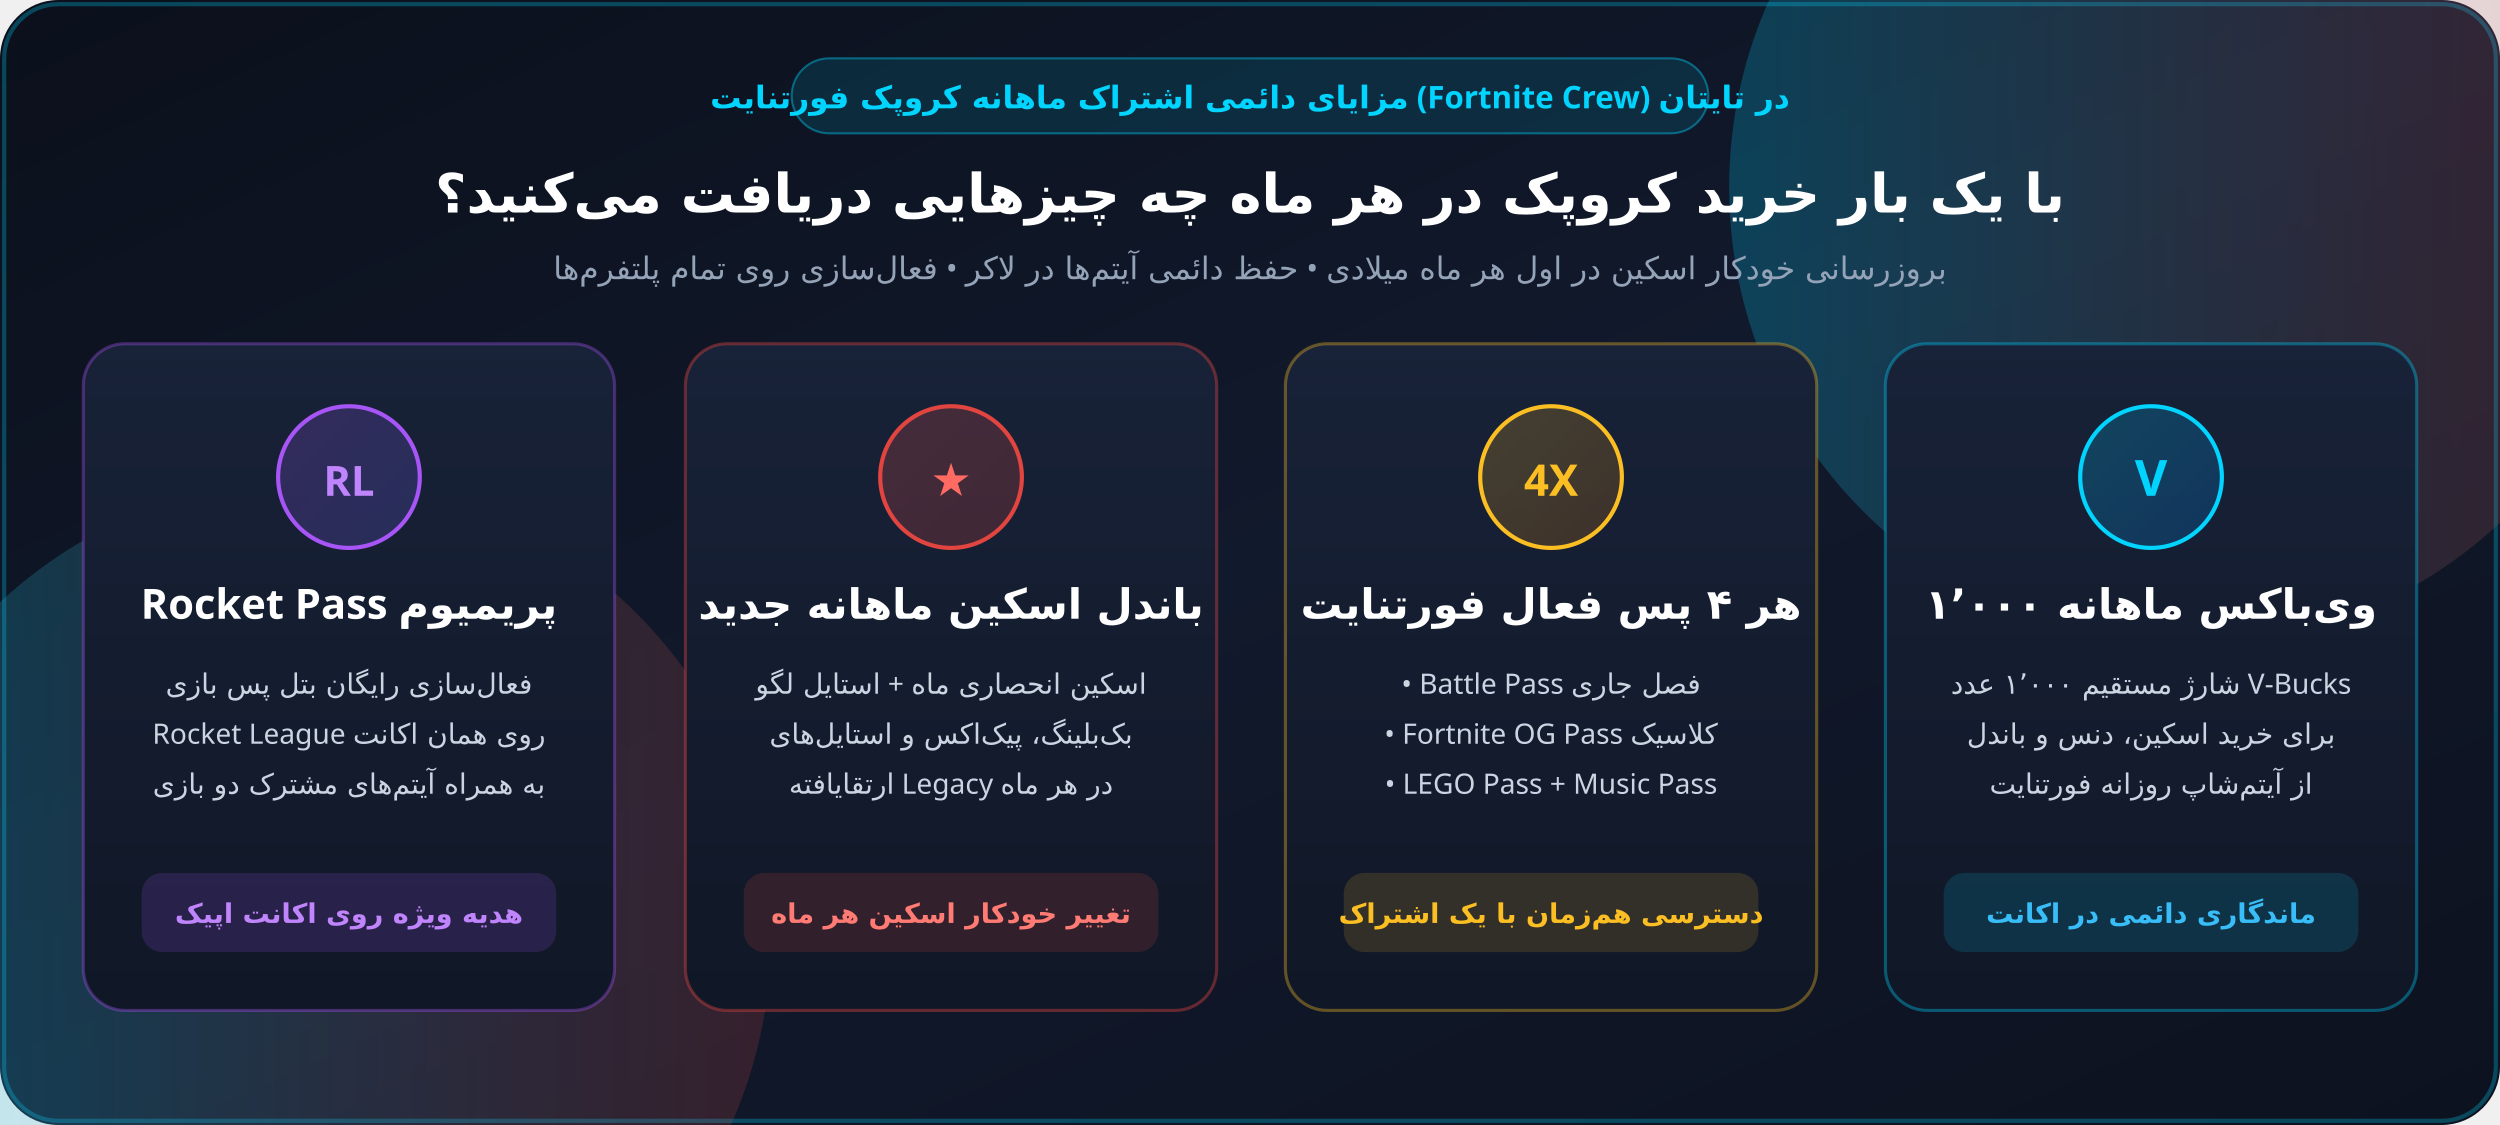
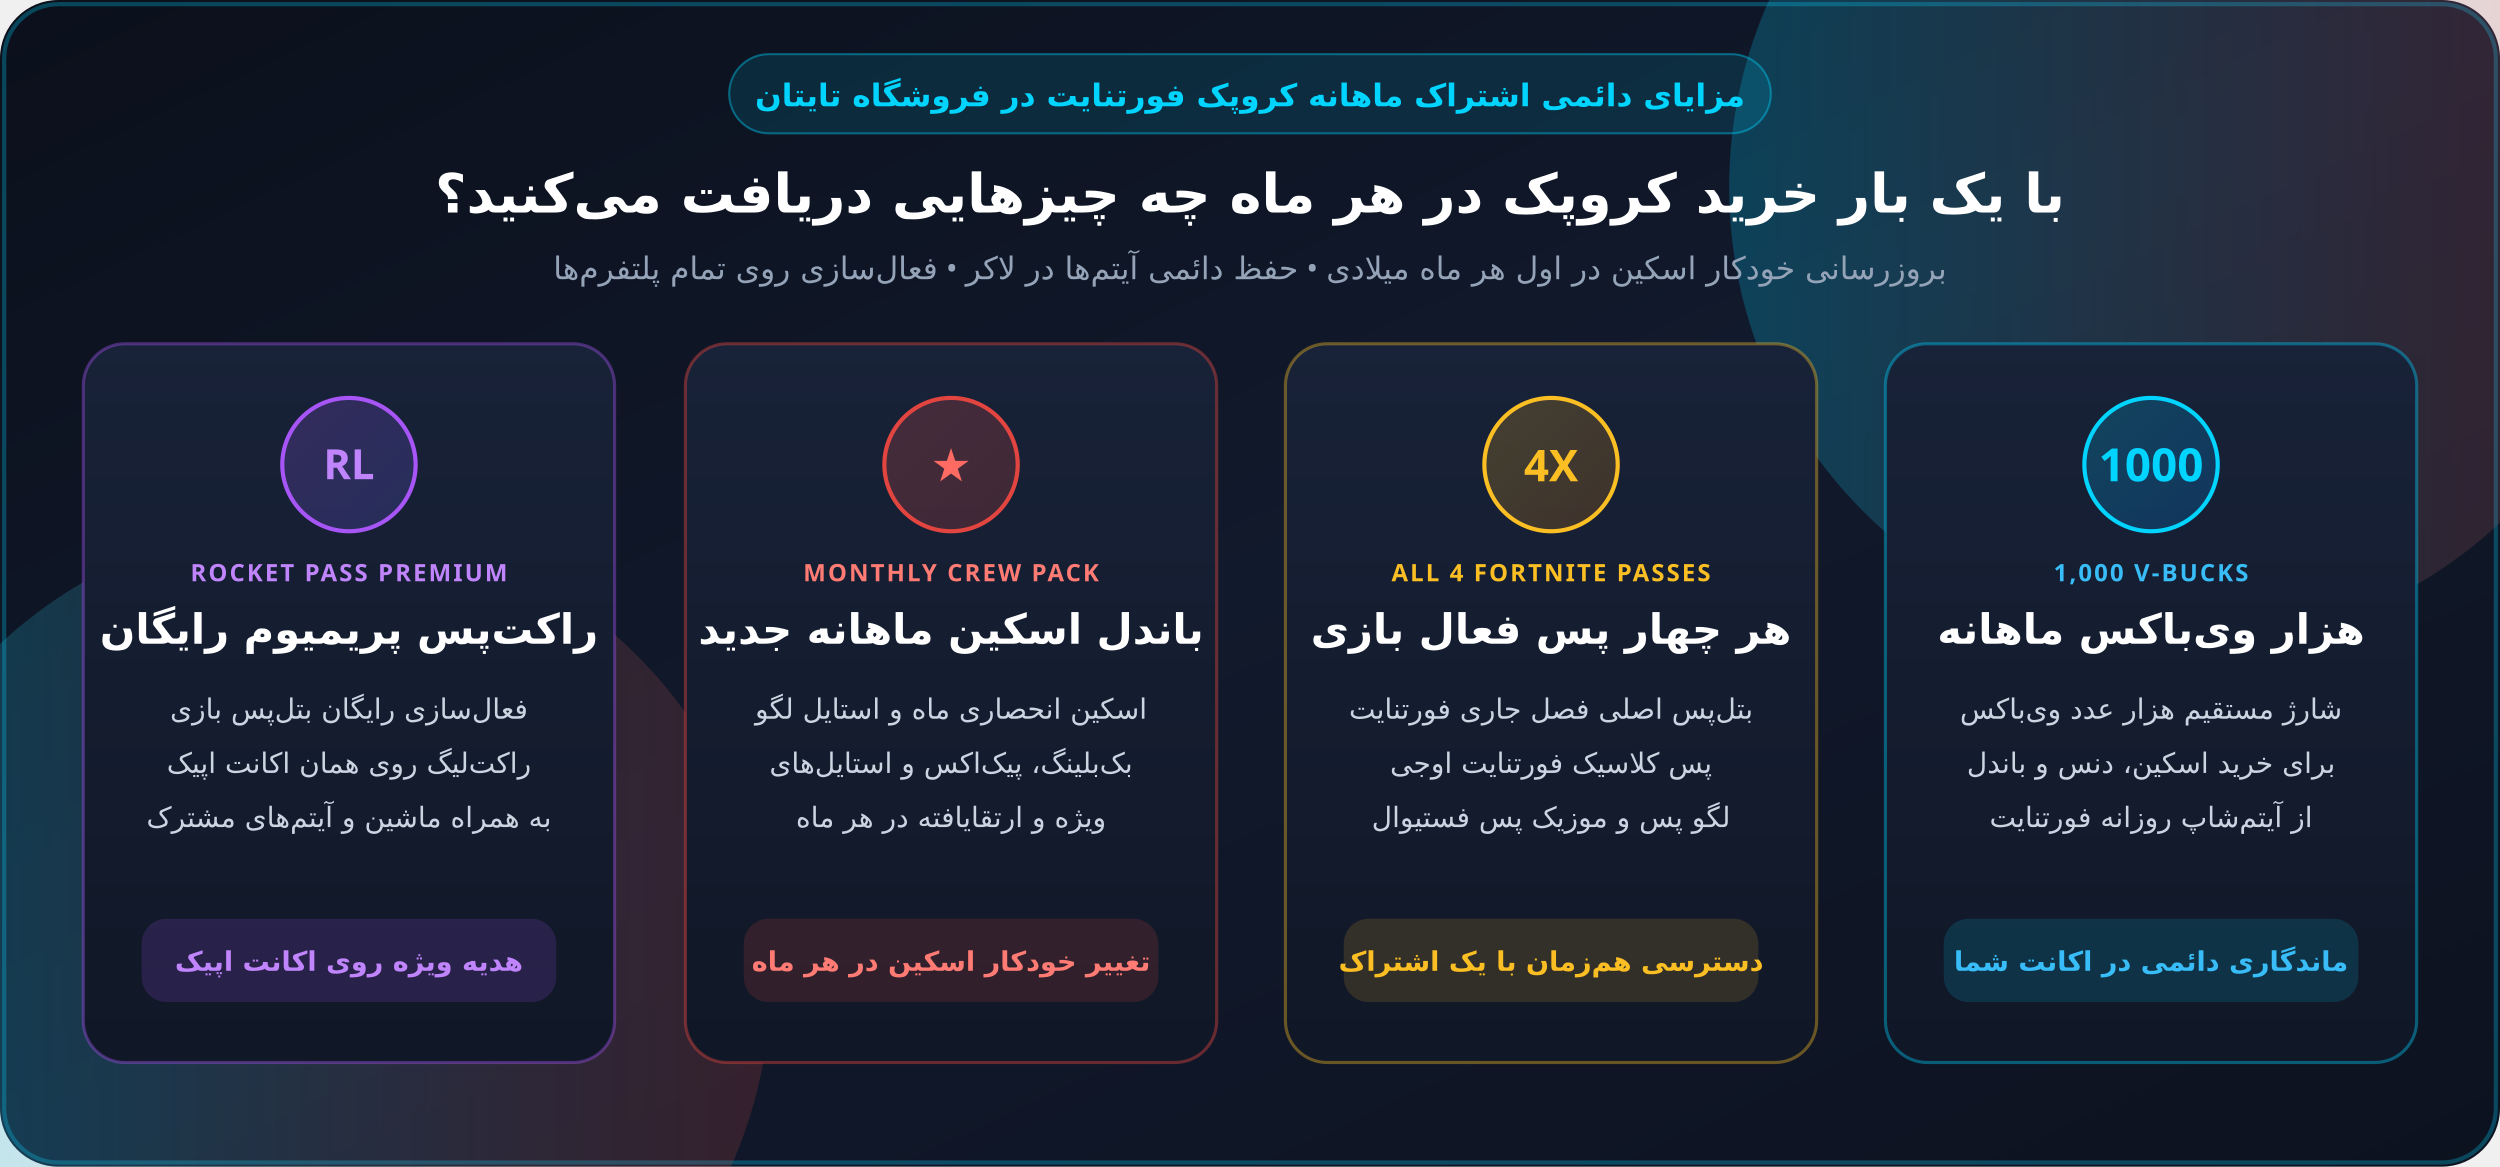
- <svg xmlns="http://www.w3.org/2000/svg" viewBox="0 0 1200 540" width="1200" height="540" dir="rtl">
+ <svg xmlns="http://www.w3.org/2000/svg" viewBox="0 0 1200 560" width="1200" height="560">
  <defs>
    <linearGradient id="bgGrad" x1="0%" y1="0%" x2="100%" y2="100%">
      <stop offset="0%" stop-color="#0b101b" />
      <stop offset="50%" stop-color="#11192c" />
      <stop offset="100%" stop-color="#0d121f" />
    </linearGradient>
    <linearGradient id="cyanGlow" x1="0%" y1="0%" x2="100%" y2="0%">
      <stop offset="0%" stop-color="#00d4ff" stop-opacity="0.22" />
      <stop offset="100%" stop-color="#e2453f" stop-opacity="0.18" />
    </linearGradient>
    <linearGradient id="cardGrad" x1="0%" y1="0%" x2="0%" y2="100%">
      <stop offset="0%" stop-color="#182238" />
      <stop offset="100%" stop-color="#101726" />
    </linearGradient>
    <linearGradient id="accentCyan" x1="0%" y1="0%" x2="100%" y2="100%">
      <stop offset="0%" stop-color="#00d4ff" />
      <stop offset="100%" stop-color="#0088ff" />
    </linearGradient>
    <linearGradient id="accentRed" x1="0%" y1="0%" x2="100%" y2="100%">
      <stop offset="0%" stop-color="#ff5a52" />
      <stop offset="100%" stop-color="#e2453f" />
    </linearGradient>
    <linearGradient id="accentGold" x1="0%" y1="0%" x2="100%" y2="100%">
      <stop offset="0%" stop-color="#fbbf24" />
      <stop offset="100%" stop-color="#d97706" />
    </linearGradient>
    <linearGradient id="accentPurple" x1="0%" y1="0%" x2="100%" y2="100%">
      <stop offset="0%" stop-color="#a855f7" />
      <stop offset="100%" stop-color="#6366f1" />
    </linearGradient>
  </defs>
-   <rect width="1200" height="540" rx="28" fill="url(#bgGrad)" />
-   <rect x="2" y="2" width="1196" height="536" rx="26" fill="none" stroke="#00d4ff" stroke-opacity="0.28" stroke-width="2" />
+   <rect width="1200" height="560" rx="28" fill="url(#bgGrad)" />
+   <rect x="2" y="2" width="1196" height="556" rx="26" fill="none" stroke="#00d4ff" stroke-opacity="0.28" stroke-width="2" />
  <circle cx="1050" cy="90" r="220" fill="url(#cyanGlow)" />
-   <circle cx="150" cy="450" r="220" fill="url(#cyanGlow)" />
-   <rect x="380" y="28" width="440" height="36" rx="18" fill="#00d4ff" fill-opacity="0.12" stroke="#00d4ff" stroke-opacity="0.4" />
-   <text x="600" y="52" text-anchor="middle" fill="#00d4ff" font-family="Tahoma, Vazirmatn, sans-serif" font-size="15" font-weight="bold">
-     مزایای دائمی اشتراک ماهانه کروپک فورتنایت (Fortnite Crew) در تایتان
+   <circle cx="150" cy="470" r="220" fill="url(#cyanGlow)" />
+   <rect x="350" y="26" width="500" height="38" rx="19" fill="#00d4ff" fill-opacity="0.12" stroke="#00d4ff" stroke-opacity="0.4" />
+   <text x="600" y="51" text-anchor="middle" direction="rtl" fill="#00d4ff" font-family="Tahoma, Vazirmatn, sans-serif" font-size="15" font-weight="bold">
+     مزایای دائمی اشتراک ماهانه کروپک فورتنایت در فروشگاه تایتان
  </text>
-   <text x="600" y="102" text-anchor="middle" fill="#ffffff" font-family="Tahoma, Vazirmatn, sans-serif" font-size="26" font-weight="bold">
+   <text x="600" y="102" text-anchor="middle" direction="rtl" fill="#ffffff" font-family="Tahoma, Vazirmatn, sans-serif" font-size="26" font-weight="bold">
    با یک بار خرید کروپک در هر ماه چه چیزهایی دریافت می‌کنید؟
  </text>
-   <text x="600" y="134" text-anchor="middle" fill="#94a3b8" font-family="Tahoma, Vazirmatn, sans-serif" font-size="15">
+   <text x="600" y="134" text-anchor="middle" direction="rtl" fill="#94a3b8" font-family="Tahoma, Vazirmatn, sans-serif" font-size="15">
    بروزرسانی خودکار اسکین در اول هر ماه میلادی • حفظ دائمی آیتم‌ها در لاکر • فعال‌سازی روی تمام پلتفرم‌ها
  </text>
  <g transform="translate(905, 165)">
-     <rect width="255" height="320" rx="20" fill="url(#cardGrad)" stroke="#00d4ff" stroke-opacity="0.35" stroke-width="1.5" />
-     <circle cx="127.5" cy="64" r="34" fill="url(#accentCyan)" fill-opacity="0.2" stroke="#00d4ff" stroke-width="2" />
-     <text x="127.5" y="73" text-anchor="middle" fill="#00d4ff" font-family="Tahoma, sans-serif" font-size="24" font-weight="bold">V</text>
-     <text x="127.5" y="132" text-anchor="middle" fill="#ffffff" font-family="Tahoma, Vazirmatn, sans-serif" font-size="20" font-weight="bold">
-       ۱٬۰۰۰ وی‌باکس ماهانه
+     <rect width="255" height="345" rx="20" fill="url(#cardGrad)" stroke="#00d4ff" stroke-opacity="0.38" stroke-width="1.5" />
+     <circle cx="127.5" cy="58" r="32" fill="url(#accentCyan)" fill-opacity="0.2" stroke="#00d4ff" stroke-width="2" />
+     <text x="127.5" y="66" text-anchor="middle" fill="#00d4ff" font-family="Tahoma, sans-serif" font-size="22" font-weight="bold">1000</text>
+     <text x="127.5" y="114" text-anchor="middle" fill="#38bdf8" font-family="Tahoma, sans-serif" font-size="11.5" font-weight="bold" letter-spacing="1">
+       1,000 V-BUCKS
    </text>
-     <text x="127.5" y="168" text-anchor="middle" fill="#cbd5e1" font-family="Tahoma, Vazirmatn, sans-serif" font-size="13.5">
-       شارژ مستقیم ۱٬۰۰۰ عدد V-Bucks
+     <text x="127.5" y="144" text-anchor="middle" direction="rtl" fill="#ffffff" font-family="Tahoma, Vazirmatn, sans-serif" font-size="20" font-weight="bold">
+       هزار وی‌باکس ماهانه
    </text>
-     <text x="127.5" y="192" text-anchor="middle" fill="#cbd5e1" font-family="Tahoma, Vazirmatn, sans-serif" font-size="13.5">
+     <text x="127.5" y="180" text-anchor="middle" direction="rtl" fill="#cbd5e1" font-family="Tahoma, Vazirmatn, sans-serif" font-size="13.5">
+       شارژ مستقیم هزار عدد وی‌باکس
+     </text>
+     <text x="127.5" y="206" text-anchor="middle" direction="rtl" fill="#cbd5e1" font-family="Tahoma, Vazirmatn, sans-serif" font-size="13.5">
      برای خرید اسکین، دنس و باندل
    </text>
-     <text x="127.5" y="216" text-anchor="middle" fill="#cbd5e1" font-family="Tahoma, Vazirmatn, sans-serif" font-size="13.5">
+     <text x="127.5" y="232" text-anchor="middle" direction="rtl" fill="#cbd5e1" font-family="Tahoma, Vazirmatn, sans-serif" font-size="13.5">
      از آیتم‌شاپ روزانه فورتنایت
    </text>
-     <rect x="28" y="254" width="199" height="38" rx="10" fill="#00d4ff" fill-opacity="0.14" />
-     <text x="127.5" y="278" text-anchor="middle" fill="#38bdf8" font-family="Tahoma, Vazirmatn, sans-serif" font-size="13" font-weight="bold">
-       ماندگاری دائمی در اکانت
+     <rect x="28" y="276" width="199" height="40" rx="12" fill="#00d4ff" fill-opacity="0.14" />
+     <text x="127.5" y="301" text-anchor="middle" direction="rtl" fill="#38bdf8" font-family="Tahoma, Vazirmatn, sans-serif" font-size="13" font-weight="bold">
+       ماندگاری دائمی در اکانت شما
    </text>
  </g>
  <g transform="translate(617, 165)">
-     <rect width="255" height="320" rx="20" fill="url(#cardGrad)" stroke="#fbbf24" stroke-opacity="0.35" stroke-width="1.5" />
-     <circle cx="127.5" cy="64" r="34" fill="url(#accentGold)" fill-opacity="0.2" stroke="#fbbf24" stroke-width="2" />
-     <text x="127.5" y="73" text-anchor="middle" fill="#fbbf24" font-family="Tahoma, sans-serif" font-size="21" font-weight="bold">4X</text>
-     <text x="127.5" y="132" text-anchor="middle" fill="#ffffff" font-family="Tahoma, Vazirmatn, sans-serif" font-size="20" font-weight="bold">
-       هر ۴ پس فعال فورتنایت
+     <rect width="255" height="345" rx="20" fill="url(#cardGrad)" stroke="#fbbf24" stroke-opacity="0.38" stroke-width="1.5" />
+     <circle cx="127.5" cy="58" r="32" fill="url(#accentGold)" fill-opacity="0.2" stroke="#fbbf24" stroke-width="2" />
+     <text x="127.5" y="66" text-anchor="middle" fill="#fbbf24" font-family="Tahoma, sans-serif" font-size="21" font-weight="bold">4X</text>
+     <text x="127.5" y="114" text-anchor="middle" fill="#fbbf24" font-family="Tahoma, sans-serif" font-size="11.5" font-weight="bold" letter-spacing="1">
+       ALL 4 FORTNITE PASSES
    </text>
-     <text x="127.5" y="168" text-anchor="middle" fill="#cbd5e1" font-family="Tahoma, Vazirmatn, sans-serif" font-size="13.5">
-       • Battle Pass فصل جاری
+     <text x="127.5" y="144" text-anchor="middle" direction="rtl" fill="#ffffff" font-family="Tahoma, Vazirmatn, sans-serif" font-size="20" font-weight="bold">
+       هر چهار پس فعال بازی
    </text>
-     <text x="127.5" y="192" text-anchor="middle" fill="#cbd5e1" font-family="Tahoma, Vazirmatn, sans-serif" font-size="13.5">
-       • Fortnite OG Pass کلاسیک
+     <text x="127.5" y="180" text-anchor="middle" direction="rtl" fill="#cbd5e1" font-family="Tahoma, Vazirmatn, sans-serif" font-size="13.5">
+       بتل‌پس اصلی فصل جاری فورتنایت
    </text>
-     <text x="127.5" y="216" text-anchor="middle" fill="#cbd5e1" font-family="Tahoma, Vazirmatn, sans-serif" font-size="13.5">
-       • LEGO Pass + Music Pass
+     <text x="127.5" y="206" text-anchor="middle" direction="rtl" fill="#cbd5e1" font-family="Tahoma, Vazirmatn, sans-serif" font-size="13.5">
+       پس کلاسیک فورتنایت او‌جی
    </text>
-     <rect x="28" y="254" width="199" height="38" rx="10" fill="#fbbf24" fill-opacity="0.14" />
-     <text x="127.5" y="278" text-anchor="middle" fill="#fbbf24" font-family="Tahoma, Vazirmatn, sans-serif" font-size="13" font-weight="bold">
+     <text x="127.5" y="232" text-anchor="middle" direction="rtl" fill="#cbd5e1" font-family="Tahoma, Vazirmatn, sans-serif" font-size="13.5">
+       لگو پس و موزیک پس فستیوال
+     </text>
+     <rect x="28" y="276" width="199" height="40" rx="12" fill="#fbbf24" fill-opacity="0.14" />
+     <text x="127.5" y="301" text-anchor="middle" direction="rtl" fill="#fbbf24" font-family="Tahoma, Vazirmatn, sans-serif" font-size="13" font-weight="bold">
      دسترسی هم‌زمان با یک اشتراک
    </text>
  </g>
  <g transform="translate(329, 165)">
-     <rect width="255" height="320" rx="20" fill="url(#cardGrad)" stroke="#e2453f" stroke-opacity="0.4" stroke-width="1.5" />
-     <circle cx="127.5" cy="64" r="34" fill="url(#accentRed)" fill-opacity="0.2" stroke="#e2453f" stroke-width="2" />
-     <text x="127.5" y="73" text-anchor="middle" fill="#ff6b63" font-family="Tahoma, sans-serif" font-size="22" font-weight="bold">★</text>
-     <text x="127.5" y="132" text-anchor="middle" fill="#ffffff" font-family="Tahoma, Vazirmatn, sans-serif" font-size="20" font-weight="bold">
+     <rect width="255" height="345" rx="20" fill="url(#cardGrad)" stroke="#e2453f" stroke-opacity="0.42" stroke-width="1.5" />
+     <circle cx="127.5" cy="58" r="32" fill="url(#accentRed)" fill-opacity="0.2" stroke="#e2453f" stroke-width="2" />
+     <text x="127.5" y="66" text-anchor="middle" fill="#ff6b63" font-family="Tahoma, sans-serif" font-size="22" font-weight="bold">★</text>
+     <text x="127.5" y="114" text-anchor="middle" fill="#ff7b74" font-family="Tahoma, sans-serif" font-size="11.5" font-weight="bold" letter-spacing="1">
+       MONTHLY CREW PACK
+     </text>
+     <text x="127.5" y="144" text-anchor="middle" direction="rtl" fill="#ffffff" font-family="Tahoma, Vazirmatn, sans-serif" font-size="20" font-weight="bold">
      باندل اسکین ماهانه جدید
    </text>
-     <text x="127.5" y="168" text-anchor="middle" fill="#cbd5e1" font-family="Tahoma, Vazirmatn, sans-serif" font-size="13.5">
-       اسکین انحصاری ماه + استایل لگو
+     <text x="127.5" y="180" text-anchor="middle" direction="rtl" fill="#cbd5e1" font-family="Tahoma, Vazirmatn, sans-serif" font-size="13.5">
+       اسکین انحصاری ماه و استایل لگو
    </text>
-     <text x="127.5" y="192" text-anchor="middle" fill="#cbd5e1" font-family="Tahoma, Vazirmatn, sans-serif" font-size="13.5">
+     <text x="127.5" y="206" text-anchor="middle" direction="rtl" fill="#cbd5e1" font-family="Tahoma, Vazirmatn, sans-serif" font-size="13.5">
      بک‌بلینگ، پیک‌اکس و استایل‌های
    </text>
-     <text x="127.5" y="216" text-anchor="middle" fill="#cbd5e1" font-family="Tahoma, Vazirmatn, sans-serif" font-size="13.5">
-       ارتقایافته Legacy در هر ماه
+     <text x="127.5" y="232" text-anchor="middle" direction="rtl" fill="#cbd5e1" font-family="Tahoma, Vazirmatn, sans-serif" font-size="13.5">
+       ویژه و ارتقایافته در هر ماه
    </text>
-     <rect x="28" y="254" width="199" height="38" rx="10" fill="#e2453f" fill-opacity="0.16" />
-     <text x="127.5" y="278" text-anchor="middle" fill="#ff7b74" font-family="Tahoma, Vazirmatn, sans-serif" font-size="13" font-weight="bold">
-       تغییر خودکار اسکین هر ماه
+     <rect x="28" y="276" width="199" height="40" rx="12" fill="#e2453f" fill-opacity="0.16" />
+     <text x="127.5" y="301" text-anchor="middle" direction="rtl" fill="#ff7b74" font-family="Tahoma, Vazirmatn, sans-serif" font-size="13" font-weight="bold">
+       تغییر خودکار اسکین در هر ماه
    </text>
  </g>
  <g transform="translate(40, 165)">
-     <rect width="255" height="320" rx="20" fill="url(#cardGrad)" stroke="#a855f7" stroke-opacity="0.35" stroke-width="1.5" />
-     <circle cx="127.5" cy="64" r="34" fill="url(#accentPurple)" fill-opacity="0.2" stroke="#a855f7" stroke-width="2" />
-     <text x="127.5" y="73" text-anchor="middle" fill="#c084fc" font-family="Tahoma, sans-serif" font-size="20" font-weight="bold">RL</text>
-     <text x="127.5" y="132" text-anchor="middle" fill="#ffffff" font-family="Tahoma, Vazirmatn, sans-serif" font-size="20" font-weight="bold">
-       Rocket Pass پریمیوم
+     <rect width="255" height="345" rx="20" fill="url(#cardGrad)" stroke="#a855f7" stroke-opacity="0.38" stroke-width="1.5" />
+     <circle cx="127.5" cy="58" r="32" fill="url(#accentPurple)" fill-opacity="0.2" stroke="#a855f7" stroke-width="2" />
+     <text x="127.5" y="65" text-anchor="middle" fill="#c084fc" font-family="Tahoma, sans-serif" font-size="20" font-weight="bold">RL</text>
+     <text x="127.5" y="114" text-anchor="middle" fill="#c084fc" font-family="Tahoma, sans-serif" font-size="11.5" font-weight="bold" letter-spacing="1">
+       ROCKET PASS PREMIUM
    </text>
-     <text x="127.5" y="168" text-anchor="middle" fill="#cbd5e1" font-family="Tahoma, Vazirmatn, sans-serif" font-size="13.5">
-       فعال‌سازی رایگان بتل پس بازی
+     <text x="127.5" y="144" text-anchor="middle" direction="rtl" fill="#ffffff" font-family="Tahoma, Vazirmatn, sans-serif" font-size="20" font-weight="bold">
+       راکت‌پس پریمیوم رایگان
    </text>
-     <text x="127.5" y="192" text-anchor="middle" fill="#cbd5e1" font-family="Tahoma, Vazirmatn, sans-serif" font-size="13.5">
-       Rocket League روی همان اکانت
+     <text x="127.5" y="180" text-anchor="middle" direction="rtl" fill="#cbd5e1" font-family="Tahoma, Vazirmatn, sans-serif" font-size="13.5">
+       فعال‌سازی رایگان بتل‌پس بازی
    </text>
-     <text x="127.5" y="216" text-anchor="middle" fill="#cbd5e1" font-family="Tahoma, Vazirmatn, sans-serif" font-size="13.5">
-       به همراه آیتم‌های مشترک دو بازی
+     <text x="127.5" y="206" text-anchor="middle" direction="rtl" fill="#cbd5e1" font-family="Tahoma, Vazirmatn, sans-serif" font-size="13.5">
+       راکت‌لیگ روی همان اکانت اپیک
    </text>
-     <rect x="28" y="254" width="199" height="38" rx="10" fill="#a855f7" fill-opacity="0.16" />
-     <text x="127.5" y="278" text-anchor="middle" fill="#c084fc" font-family="Tahoma, Vazirmatn, sans-serif" font-size="13" font-weight="bold">
+     <text x="127.5" y="232" text-anchor="middle" direction="rtl" fill="#cbd5e1" font-family="Tahoma, Vazirmatn, sans-serif" font-size="13.5">
+       به همراه ماشین و آیتم‌های مشترک
+     </text>
+     <rect x="28" y="276" width="199" height="40" rx="12" fill="#a855f7" fill-opacity="0.16" />
+     <text x="127.5" y="301" text-anchor="middle" direction="rtl" fill="#c084fc" font-family="Tahoma, Vazirmatn, sans-serif" font-size="13" font-weight="bold">
      هدیه ویژه روی اکانت اپیک
    </text>
  </g>
</svg>
